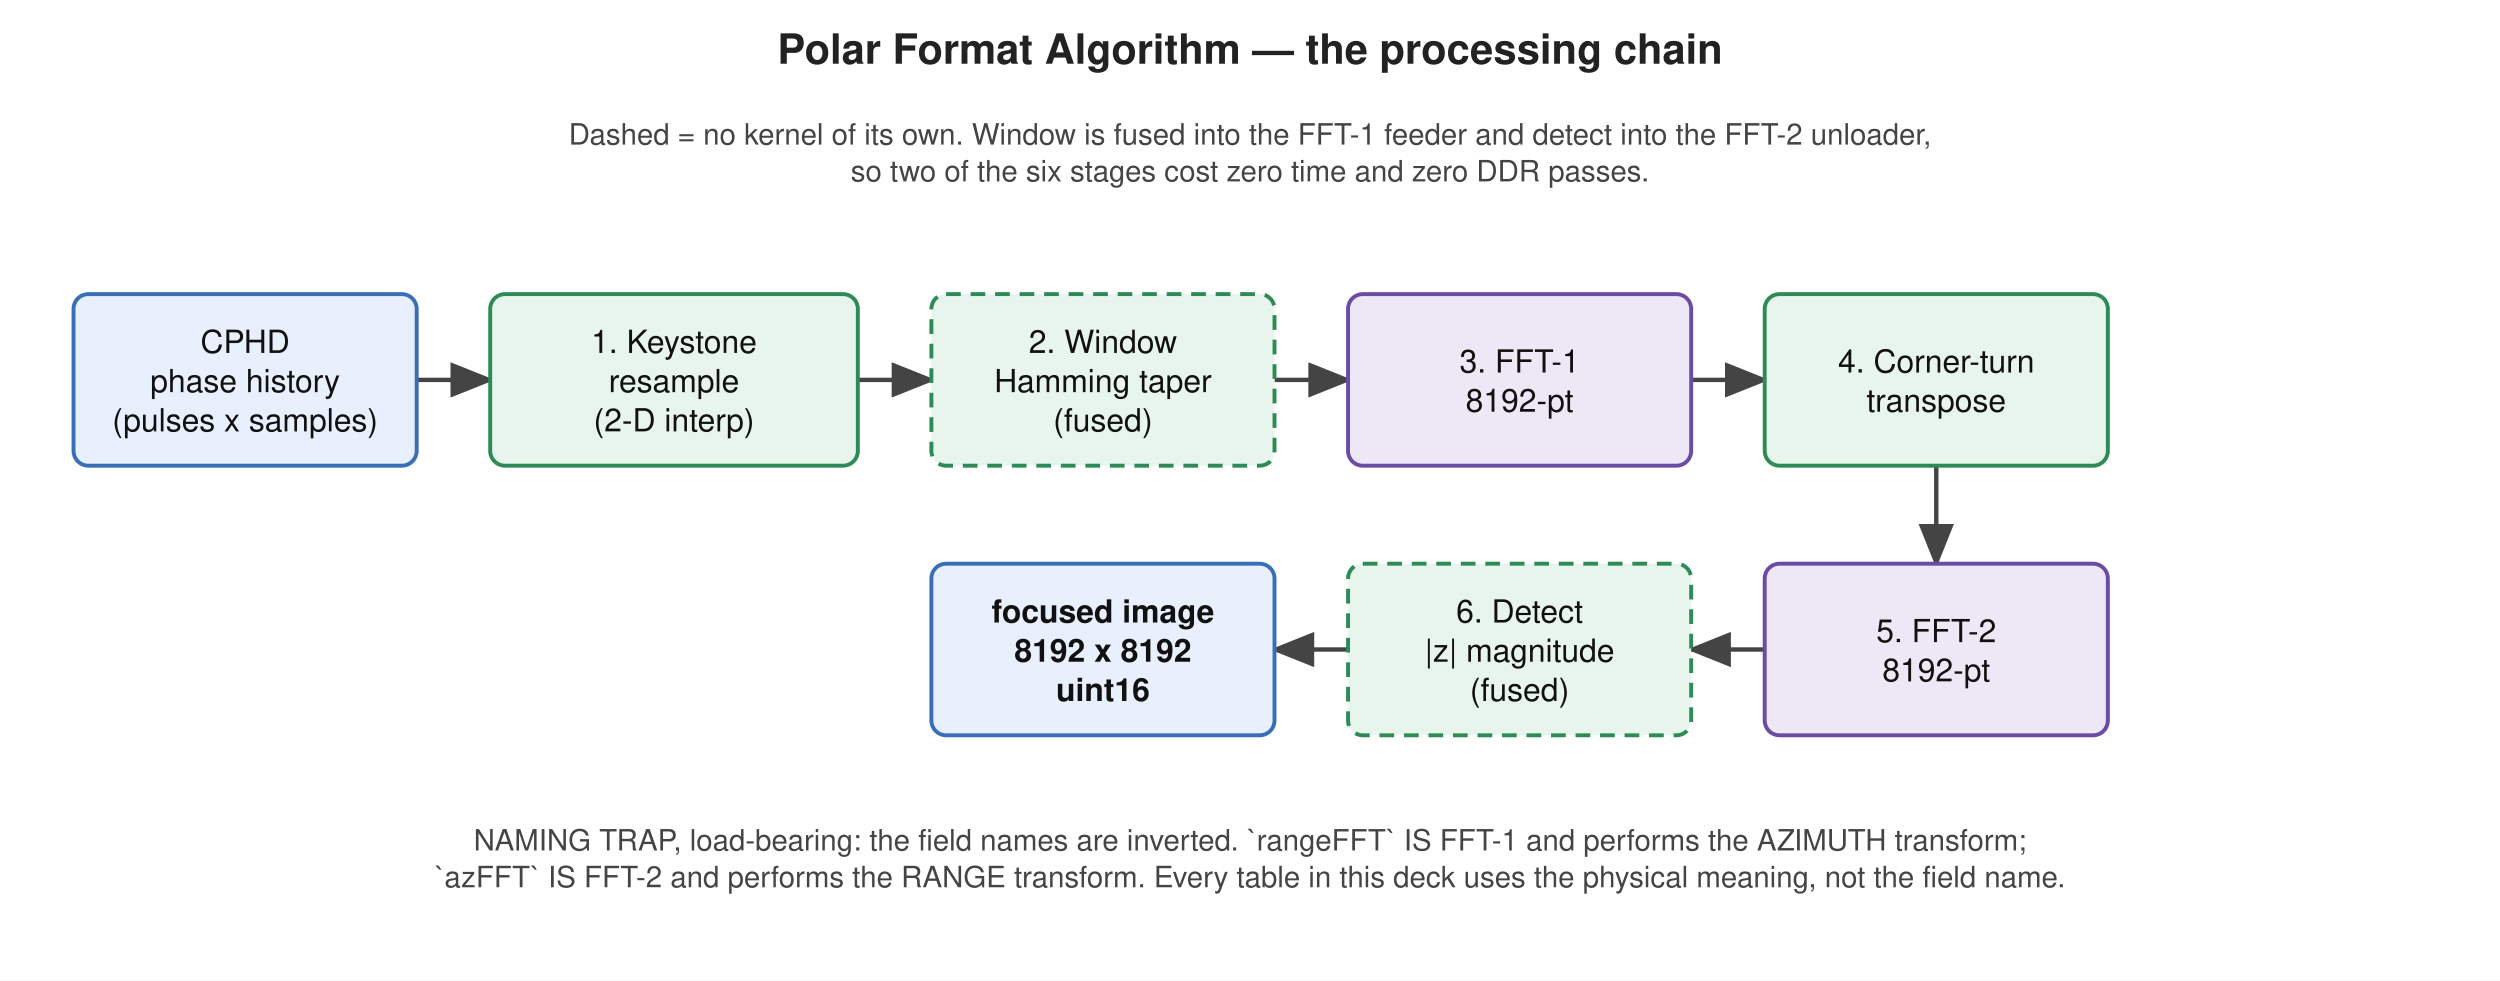
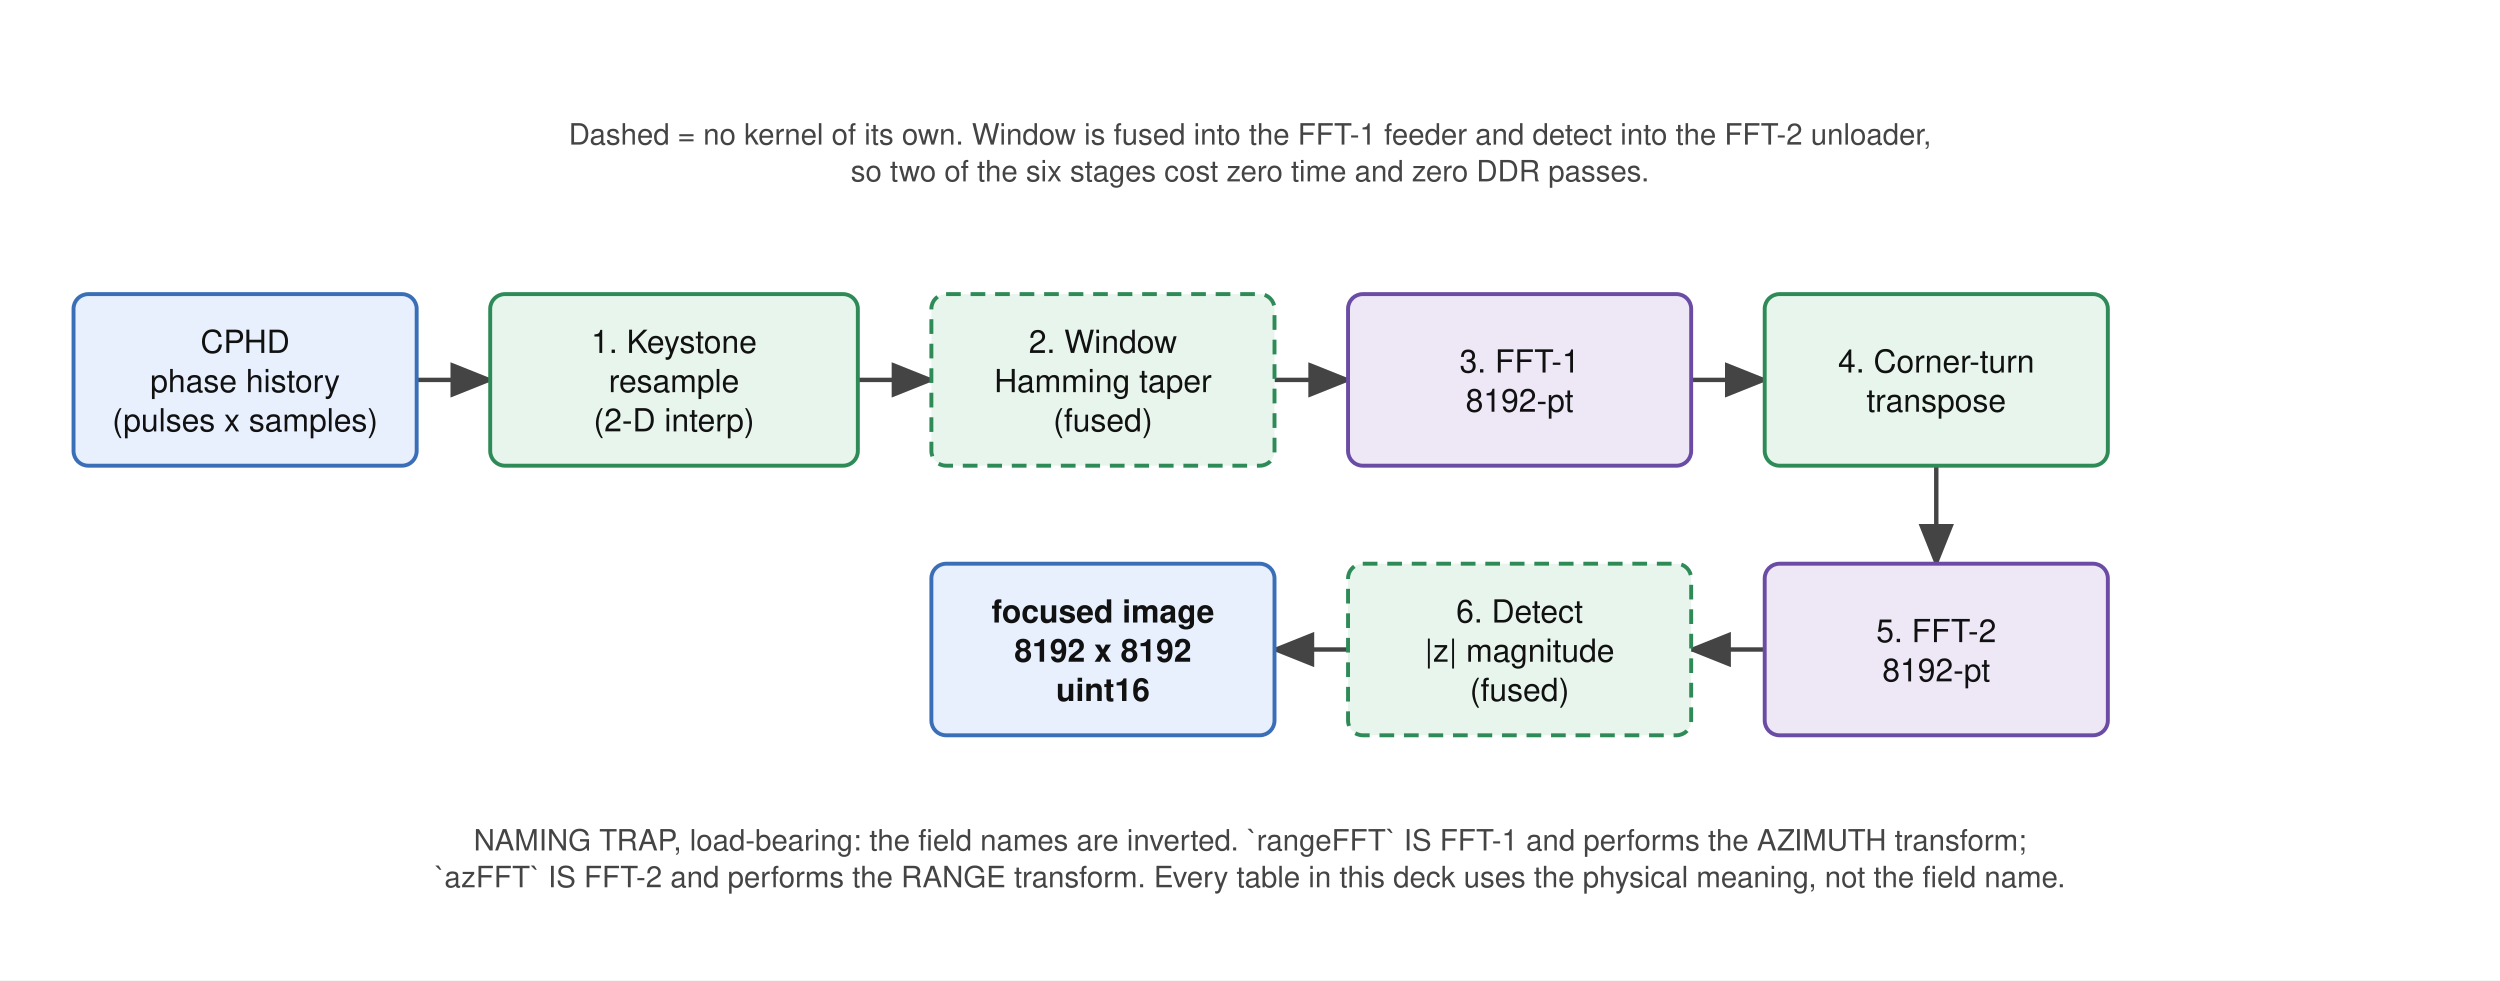
<svg xmlns="http://www.w3.org/2000/svg" width="1020" height="400" viewBox="0 0 1020 400" content="&lt;mxfile host=&quot;make_diagrams.py&quot; type=&quot;device&quot;&gt;&lt;diagram name=&quot;Polar Format Algorithm — the processing chain&quot; id=&quot;d0&quot;&gt;&lt;mxGraphModel dx=&quot;800&quot; dy=&quot;600&quot; grid=&quot;1&quot; gridSize=&quot;10&quot; guides=&quot;1&quot; tooltips=&quot;1&quot; connect=&quot;1&quot; arrows=&quot;1&quot; fold=&quot;1&quot; page=&quot;1&quot; pageScale=&quot;1&quot; pageWidth=&quot;1020&quot; pageHeight=&quot;400&quot; math=&quot;0&quot; shadow=&quot;0&quot;&gt;&lt;root&gt;&lt;mxCell id=&quot;0&quot; /&gt;&lt;mxCell id=&quot;1&quot; parent=&quot;0&quot; /&gt;&lt;mxCell id=&quot;in&quot; value=&quot;CPHD&amp;#10;phase history&amp;#10;(pulses x samples)&quot; style=&quot;rounded=1;whiteSpace=wrap;html=1;fillColor=#E8F0FE;strokeColor=#3A6FB8;fontSize=13;fontFamily=Helvetica;align=center;verticalAlign=middle;&quot; vertex=&quot;1&quot; parent=&quot;1&quot;&gt;&lt;mxGeometry x=&quot;30&quot; y=&quot;120&quot; width=&quot;140&quot; height=&quot;70&quot; as=&quot;geometry&quot; /&gt;&lt;/mxCell&gt;&lt;mxCell id=&quot;s1&quot; value=&quot;1. Keystone&amp;#10;resample&amp;#10;(2-D interp)&quot; style=&quot;rounded=1;whiteSpace=wrap;html=1;fillColor=#E7F5EC;strokeColor=#2E8B57;fontSize=13;fontFamily=Helvetica;align=center;verticalAlign=middle;&quot; vertex=&quot;1&quot; parent=&quot;1&quot;&gt;&lt;mxGeometry x=&quot;200&quot; y=&quot;120&quot; width=&quot;150&quot; height=&quot;70&quot; as=&quot;geometry&quot; /&gt;&lt;/mxCell&gt;&lt;mxCell id=&quot;s2&quot; value=&quot;2. Window&amp;#10;Hamming taper&amp;#10;(fused)&quot; style=&quot;rounded=1;whiteSpace=wrap;html=1;fillColor=#E7F5EC;strokeColor=#2E8B57;fontSize=13;fontFamily=Helvetica;align=center;verticalAlign=middle;dashed=1;&quot; vertex=&quot;1&quot; parent=&quot;1&quot;&gt;&lt;mxGeometry x=&quot;380&quot; y=&quot;120&quot; width=&quot;140&quot; height=&quot;70&quot; as=&quot;geometry&quot; /&gt;&lt;/mxCell&gt;&lt;mxCell id=&quot;s3&quot; value=&quot;3. FFT-1&amp;#10;8192-pt&quot; style=&quot;rounded=1;whiteSpace=wrap;html=1;fillColor=#EDE7F6;strokeColor=#6A4CA5;fontSize=13;fontFamily=Helvetica;align=center;verticalAlign=middle;&quot; vertex=&quot;1&quot; parent=&quot;1&quot;&gt;&lt;mxGeometry x=&quot;550&quot; y=&quot;120&quot; width=&quot;140&quot; height=&quot;70&quot; as=&quot;geometry&quot; /&gt;&lt;/mxCell&gt;&lt;mxCell id=&quot;s4&quot; value=&quot;4. Corner-turn&amp;#10;transpose&quot; style=&quot;rounded=1;whiteSpace=wrap;html=1;fillColor=#E7F5EC;strokeColor=#2E8B57;fontSize=13;fontFamily=Helvetica;align=center;verticalAlign=middle;&quot; vertex=&quot;1&quot; parent=&quot;1&quot;&gt;&lt;mxGeometry x=&quot;720&quot; y=&quot;120&quot; width=&quot;140&quot; height=&quot;70&quot; as=&quot;geometry&quot; /&gt;&lt;/mxCell&gt;&lt;mxCell id=&quot;s5&quot; value=&quot;5. FFT-2&amp;#10;8192-pt&quot; style=&quot;rounded=1;whiteSpace=wrap;html=1;fillColor=#EDE7F6;strokeColor=#6A4CA5;fontSize=13;fontFamily=Helvetica;align=center;verticalAlign=middle;&quot; vertex=&quot;1&quot; parent=&quot;1&quot;&gt;&lt;mxGeometry x=&quot;720&quot; y=&quot;230&quot; width=&quot;140&quot; height=&quot;70&quot; as=&quot;geometry&quot; /&gt;&lt;/mxCell&gt;&lt;mxCell id=&quot;s6&quot; value=&quot;6. Detect&amp;#10;|z| magnitude&amp;#10;(fused)&quot; style=&quot;rounded=1;whiteSpace=wrap;html=1;fillColor=#E7F5EC;strokeColor=#2E8B57;fontSize=13;fontFamily=Helvetica;align=center;verticalAlign=middle;dashed=1;&quot; vertex=&quot;1&quot; parent=&quot;1&quot;&gt;&lt;mxGeometry x=&quot;550&quot; y=&quot;230&quot; width=&quot;140&quot; height=&quot;70&quot; as=&quot;geometry&quot; /&gt;&lt;/mxCell&gt;&lt;mxCell id=&quot;out&quot; value=&quot;focused image&amp;#10;8192 x 8192&amp;#10;uint16&quot; style=&quot;rounded=1;whiteSpace=wrap;html=1;fillColor=#E8F0FE;strokeColor=#3A6FB8;fontSize=13;fontFamily=Helvetica;align=center;verticalAlign=middle;fontStyle=1;&quot; vertex=&quot;1&quot; parent=&quot;1&quot;&gt;&lt;mxGeometry x=&quot;380&quot; y=&quot;230&quot; width=&quot;140&quot; height=&quot;70&quot; as=&quot;geometry&quot; /&gt;&lt;/mxCell&gt;&lt;mxCell id=&quot;trap&quot; value=&quot;NAMING TRAP, load-bearing: the field names are inverted. `rangeFFT` IS FFT-1 and performs the AZIMUTH transform;&amp;#10;`azFFT` IS FFT-2 and performs the RANGE transform. Every table in this deck uses the physical meaning, not the field name.&quot; style=&quot;text;html=1;strokeColor=none;fillColor=none;align=center;verticalAlign=middle;fontSize=12;fontFamily=Helvetica;&quot; vertex=&quot;1&quot; parent=&quot;1&quot;&gt;&lt;mxGeometry x=&quot;30&quot; y=&quot;320&quot; width=&quot;960&quot; height=&quot;60&quot; as=&quot;geometry&quot; /&gt;&lt;/mxCell&gt;&lt;mxCell id=&quot;fu&quot; value=&quot;Dashed = no kernel of its own. Window is fused into the FFT-1 feeder and detect into the FFT-2 unloader,&amp;#10;so two of the six stages cost zero time and zero DDR passes.&quot; style=&quot;text;html=1;strokeColor=none;fillColor=none;align=center;verticalAlign=middle;fontSize=12;fontFamily=Helvetica;&quot; vertex=&quot;1&quot; parent=&quot;1&quot;&gt;&lt;mxGeometry x=&quot;30&quot; y=&quot;40&quot; width=&quot;960&quot; height=&quot;44&quot; as=&quot;geometry&quot; /&gt;&lt;/mxCell&gt;&lt;mxCell id=&quot;e0&quot; value=&quot;&quot; style=&quot;edgeStyle=orthogonalEdgeStyle;rounded=1;html=1;fontSize=11;strokeColor=#444444;&quot; edge=&quot;1&quot; parent=&quot;1&quot; source=&quot;in&quot; target=&quot;s1&quot;&gt;&lt;mxGeometry relative=&quot;1&quot; as=&quot;geometry&quot; /&gt;&lt;/mxCell&gt;&lt;mxCell id=&quot;e1&quot; value=&quot;&quot; style=&quot;edgeStyle=orthogonalEdgeStyle;rounded=1;html=1;fontSize=11;strokeColor=#444444;&quot; edge=&quot;1&quot; parent=&quot;1&quot; source=&quot;s1&quot; target=&quot;s2&quot;&gt;&lt;mxGeometry relative=&quot;1&quot; as=&quot;geometry&quot; /&gt;&lt;/mxCell&gt;&lt;mxCell id=&quot;e2&quot; value=&quot;&quot; style=&quot;edgeStyle=orthogonalEdgeStyle;rounded=1;html=1;fontSize=11;strokeColor=#444444;&quot; edge=&quot;1&quot; parent=&quot;1&quot; source=&quot;s2&quot; target=&quot;s3&quot;&gt;&lt;mxGeometry relative=&quot;1&quot; as=&quot;geometry&quot; /&gt;&lt;/mxCell&gt;&lt;mxCell id=&quot;e3&quot; value=&quot;&quot; style=&quot;edgeStyle=orthogonalEdgeStyle;rounded=1;html=1;fontSize=11;strokeColor=#444444;&quot; edge=&quot;1&quot; parent=&quot;1&quot; source=&quot;s3&quot; target=&quot;s4&quot;&gt;&lt;mxGeometry relative=&quot;1&quot; as=&quot;geometry&quot; /&gt;&lt;/mxCell&gt;&lt;mxCell id=&quot;e4&quot; value=&quot;&quot; style=&quot;edgeStyle=orthogonalEdgeStyle;rounded=1;html=1;fontSize=11;strokeColor=#444444;&quot; edge=&quot;1&quot; parent=&quot;1&quot; source=&quot;s4&quot; target=&quot;s5&quot;&gt;&lt;mxGeometry relative=&quot;1&quot; as=&quot;geometry&quot; /&gt;&lt;/mxCell&gt;&lt;mxCell id=&quot;e5&quot; value=&quot;&quot; style=&quot;edgeStyle=orthogonalEdgeStyle;rounded=1;html=1;fontSize=11;strokeColor=#444444;&quot; edge=&quot;1&quot; parent=&quot;1&quot; source=&quot;s5&quot; target=&quot;s6&quot;&gt;&lt;mxGeometry relative=&quot;1&quot; as=&quot;geometry&quot; /&gt;&lt;/mxCell&gt;&lt;mxCell id=&quot;e6&quot; value=&quot;&quot; style=&quot;edgeStyle=orthogonalEdgeStyle;rounded=1;html=1;fontSize=11;strokeColor=#444444;&quot; edge=&quot;1&quot; parent=&quot;1&quot; source=&quot;s6&quot; target=&quot;out&quot;&gt;&lt;mxGeometry relative=&quot;1&quot; as=&quot;geometry&quot; /&gt;&lt;/mxCell&gt;&lt;/root&gt;&lt;/mxGraphModel&gt;&lt;/diagram&gt;&lt;/mxfile&gt;">
  <rect width="100%" height="100%" fill="#FFFFFF" />
  <defs>
    <marker id="ah" markerWidth="10" markerHeight="8" refX="9" refY="4" orient="auto" markerUnits="strokeWidth">
      <path d="M0,0 L10,4 L0,8 z" fill="#444444" />
    </marker>
    <marker id="ahr" markerWidth="10" markerHeight="8" refX="1" refY="4" orient="auto" markerUnits="strokeWidth">
      <path d="M10,0 L0,4 L10,8 z" fill="#444444" />
    </marker>
  </defs>
-   <text x="510.0" y="26" text-anchor="middle" font-family="Helvetica,Arial,sans-serif" font-size="17" font-weight="600" fill="#222">Polar Format Algorithm — the processing chain</text>
  <line x1="170" y1="155.0" x2="200" y2="155.0" stroke="#444444" stroke-width="1.8" marker-end="url(#ah)" />
  <line x1="350" y1="155.0" x2="380" y2="155.0" stroke="#444444" stroke-width="1.8" marker-end="url(#ah)" />
  <line x1="520" y1="155.0" x2="550" y2="155.0" stroke="#444444" stroke-width="1.8" marker-end="url(#ah)" />
  <line x1="690" y1="155.0" x2="720" y2="155.0" stroke="#444444" stroke-width="1.8" marker-end="url(#ah)" />
  <line x1="790.0" y1="190" x2="790.0" y2="230" stroke="#444444" stroke-width="1.8" marker-end="url(#ah)" />
  <line x1="720" y1="265.0" x2="690" y2="265.0" stroke="#444444" stroke-width="1.8" marker-end="url(#ah)" />
  <line x1="550" y1="265.0" x2="520" y2="265.0" stroke="#444444" stroke-width="1.8" marker-end="url(#ah)" />
  <rect x="30" y="120" width="140" height="70" rx="6" fill="#E8F0FE" stroke="#3A6FB8" stroke-width="1.6" />
  <text x="100.0" y="144.0" text-anchor="middle" font-family="Helvetica,Arial,sans-serif" font-size="13" font-weight="400" fill="#111">CPHD</text>
  <text x="100.0" y="160.0" text-anchor="middle" font-family="Helvetica,Arial,sans-serif" font-size="13" font-weight="400" fill="#111">phase history</text>
  <text x="100.0" y="176.0" text-anchor="middle" font-family="Helvetica,Arial,sans-serif" font-size="13" font-weight="400" fill="#111">(pulses x samples)</text>
  <rect x="200" y="120" width="150" height="70" rx="6" fill="#E7F5EC" stroke="#2E8B57" stroke-width="1.6" />
  <text x="275.0" y="144.0" text-anchor="middle" font-family="Helvetica,Arial,sans-serif" font-size="13" font-weight="400" fill="#111">1. Keystone</text>
  <text x="275.0" y="160.0" text-anchor="middle" font-family="Helvetica,Arial,sans-serif" font-size="13" font-weight="400" fill="#111">resample</text>
  <text x="275.0" y="176.0" text-anchor="middle" font-family="Helvetica,Arial,sans-serif" font-size="13" font-weight="400" fill="#111">(2-D interp)</text>
  <rect x="380" y="120" width="140" height="70" rx="6" fill="#E7F5EC" stroke="#2E8B57" stroke-width="1.6" stroke-dasharray="6 4" />
  <text x="450.0" y="144.0" text-anchor="middle" font-family="Helvetica,Arial,sans-serif" font-size="13" font-weight="400" fill="#111">2. Window</text>
  <text x="450.0" y="160.0" text-anchor="middle" font-family="Helvetica,Arial,sans-serif" font-size="13" font-weight="400" fill="#111">Hamming taper</text>
  <text x="450.0" y="176.0" text-anchor="middle" font-family="Helvetica,Arial,sans-serif" font-size="13" font-weight="400" fill="#111">(fused)</text>
  <rect x="550" y="120" width="140" height="70" rx="6" fill="#EDE7F6" stroke="#6A4CA5" stroke-width="1.6" />
  <text x="620.0" y="152.0" text-anchor="middle" font-family="Helvetica,Arial,sans-serif" font-size="13" font-weight="400" fill="#111">3. FFT-1</text>
  <text x="620.0" y="168.0" text-anchor="middle" font-family="Helvetica,Arial,sans-serif" font-size="13" font-weight="400" fill="#111">8192-pt</text>
  <rect x="720" y="120" width="140" height="70" rx="6" fill="#E7F5EC" stroke="#2E8B57" stroke-width="1.6" />
  <text x="790.0" y="152.0" text-anchor="middle" font-family="Helvetica,Arial,sans-serif" font-size="13" font-weight="400" fill="#111">4. Corner-turn</text>
  <text x="790.0" y="168.0" text-anchor="middle" font-family="Helvetica,Arial,sans-serif" font-size="13" font-weight="400" fill="#111">transpose</text>
  <rect x="720" y="230" width="140" height="70" rx="6" fill="#EDE7F6" stroke="#6A4CA5" stroke-width="1.6" />
  <text x="790.0" y="262.0" text-anchor="middle" font-family="Helvetica,Arial,sans-serif" font-size="13" font-weight="400" fill="#111">5. FFT-2</text>
  <text x="790.0" y="278.0" text-anchor="middle" font-family="Helvetica,Arial,sans-serif" font-size="13" font-weight="400" fill="#111">8192-pt</text>
  <rect x="550" y="230" width="140" height="70" rx="6" fill="#E7F5EC" stroke="#2E8B57" stroke-width="1.6" stroke-dasharray="6 4" />
  <text x="620.0" y="254.0" text-anchor="middle" font-family="Helvetica,Arial,sans-serif" font-size="13" font-weight="400" fill="#111">6. Detect</text>
  <text x="620.0" y="270.0" text-anchor="middle" font-family="Helvetica,Arial,sans-serif" font-size="13" font-weight="400" fill="#111">|z| magnitude</text>
  <text x="620.0" y="286.0" text-anchor="middle" font-family="Helvetica,Arial,sans-serif" font-size="13" font-weight="400" fill="#111">(fused)</text>
  <rect x="380" y="230" width="140" height="70" rx="6" fill="#E8F0FE" stroke="#3A6FB8" stroke-width="1.6" />
  <text x="450.0" y="254.0" text-anchor="middle" font-family="Helvetica,Arial,sans-serif" font-size="13" font-weight="600" fill="#111">focused image</text>
  <text x="450.0" y="270.0" text-anchor="middle" font-family="Helvetica,Arial,sans-serif" font-size="13" font-weight="600" fill="#111">8192 x 8192</text>
  <text x="450.0" y="286.0" text-anchor="middle" font-family="Helvetica,Arial,sans-serif" font-size="13" font-weight="600" fill="#111">uint16</text>
  <text x="510.0" y="347.0" text-anchor="middle" font-family="Helvetica,Arial,sans-serif" font-size="12" font-weight="400" fill="#444">NAMING TRAP, load-bearing: the field names are inverted. `rangeFFT` IS FFT-1 and performs the AZIMUTH transform;</text>
  <text x="510.0" y="362.0" text-anchor="middle" font-family="Helvetica,Arial,sans-serif" font-size="12" font-weight="400" fill="#444">`azFFT` IS FFT-2 and performs the RANGE transform. Every table in this deck uses the physical meaning, not the field name.</text>
  <text x="510.0" y="59.0" text-anchor="middle" font-family="Helvetica,Arial,sans-serif" font-size="12" font-weight="400" fill="#444">Dashed = no kernel of its own. Window is fused into the FFT-1 feeder and detect into the FFT-2 unloader,</text>
  <text x="510.0" y="74.0" text-anchor="middle" font-family="Helvetica,Arial,sans-serif" font-size="12" font-weight="400" fill="#444">so two of the six stages cost zero time and zero DDR passes.</text>
</svg>
